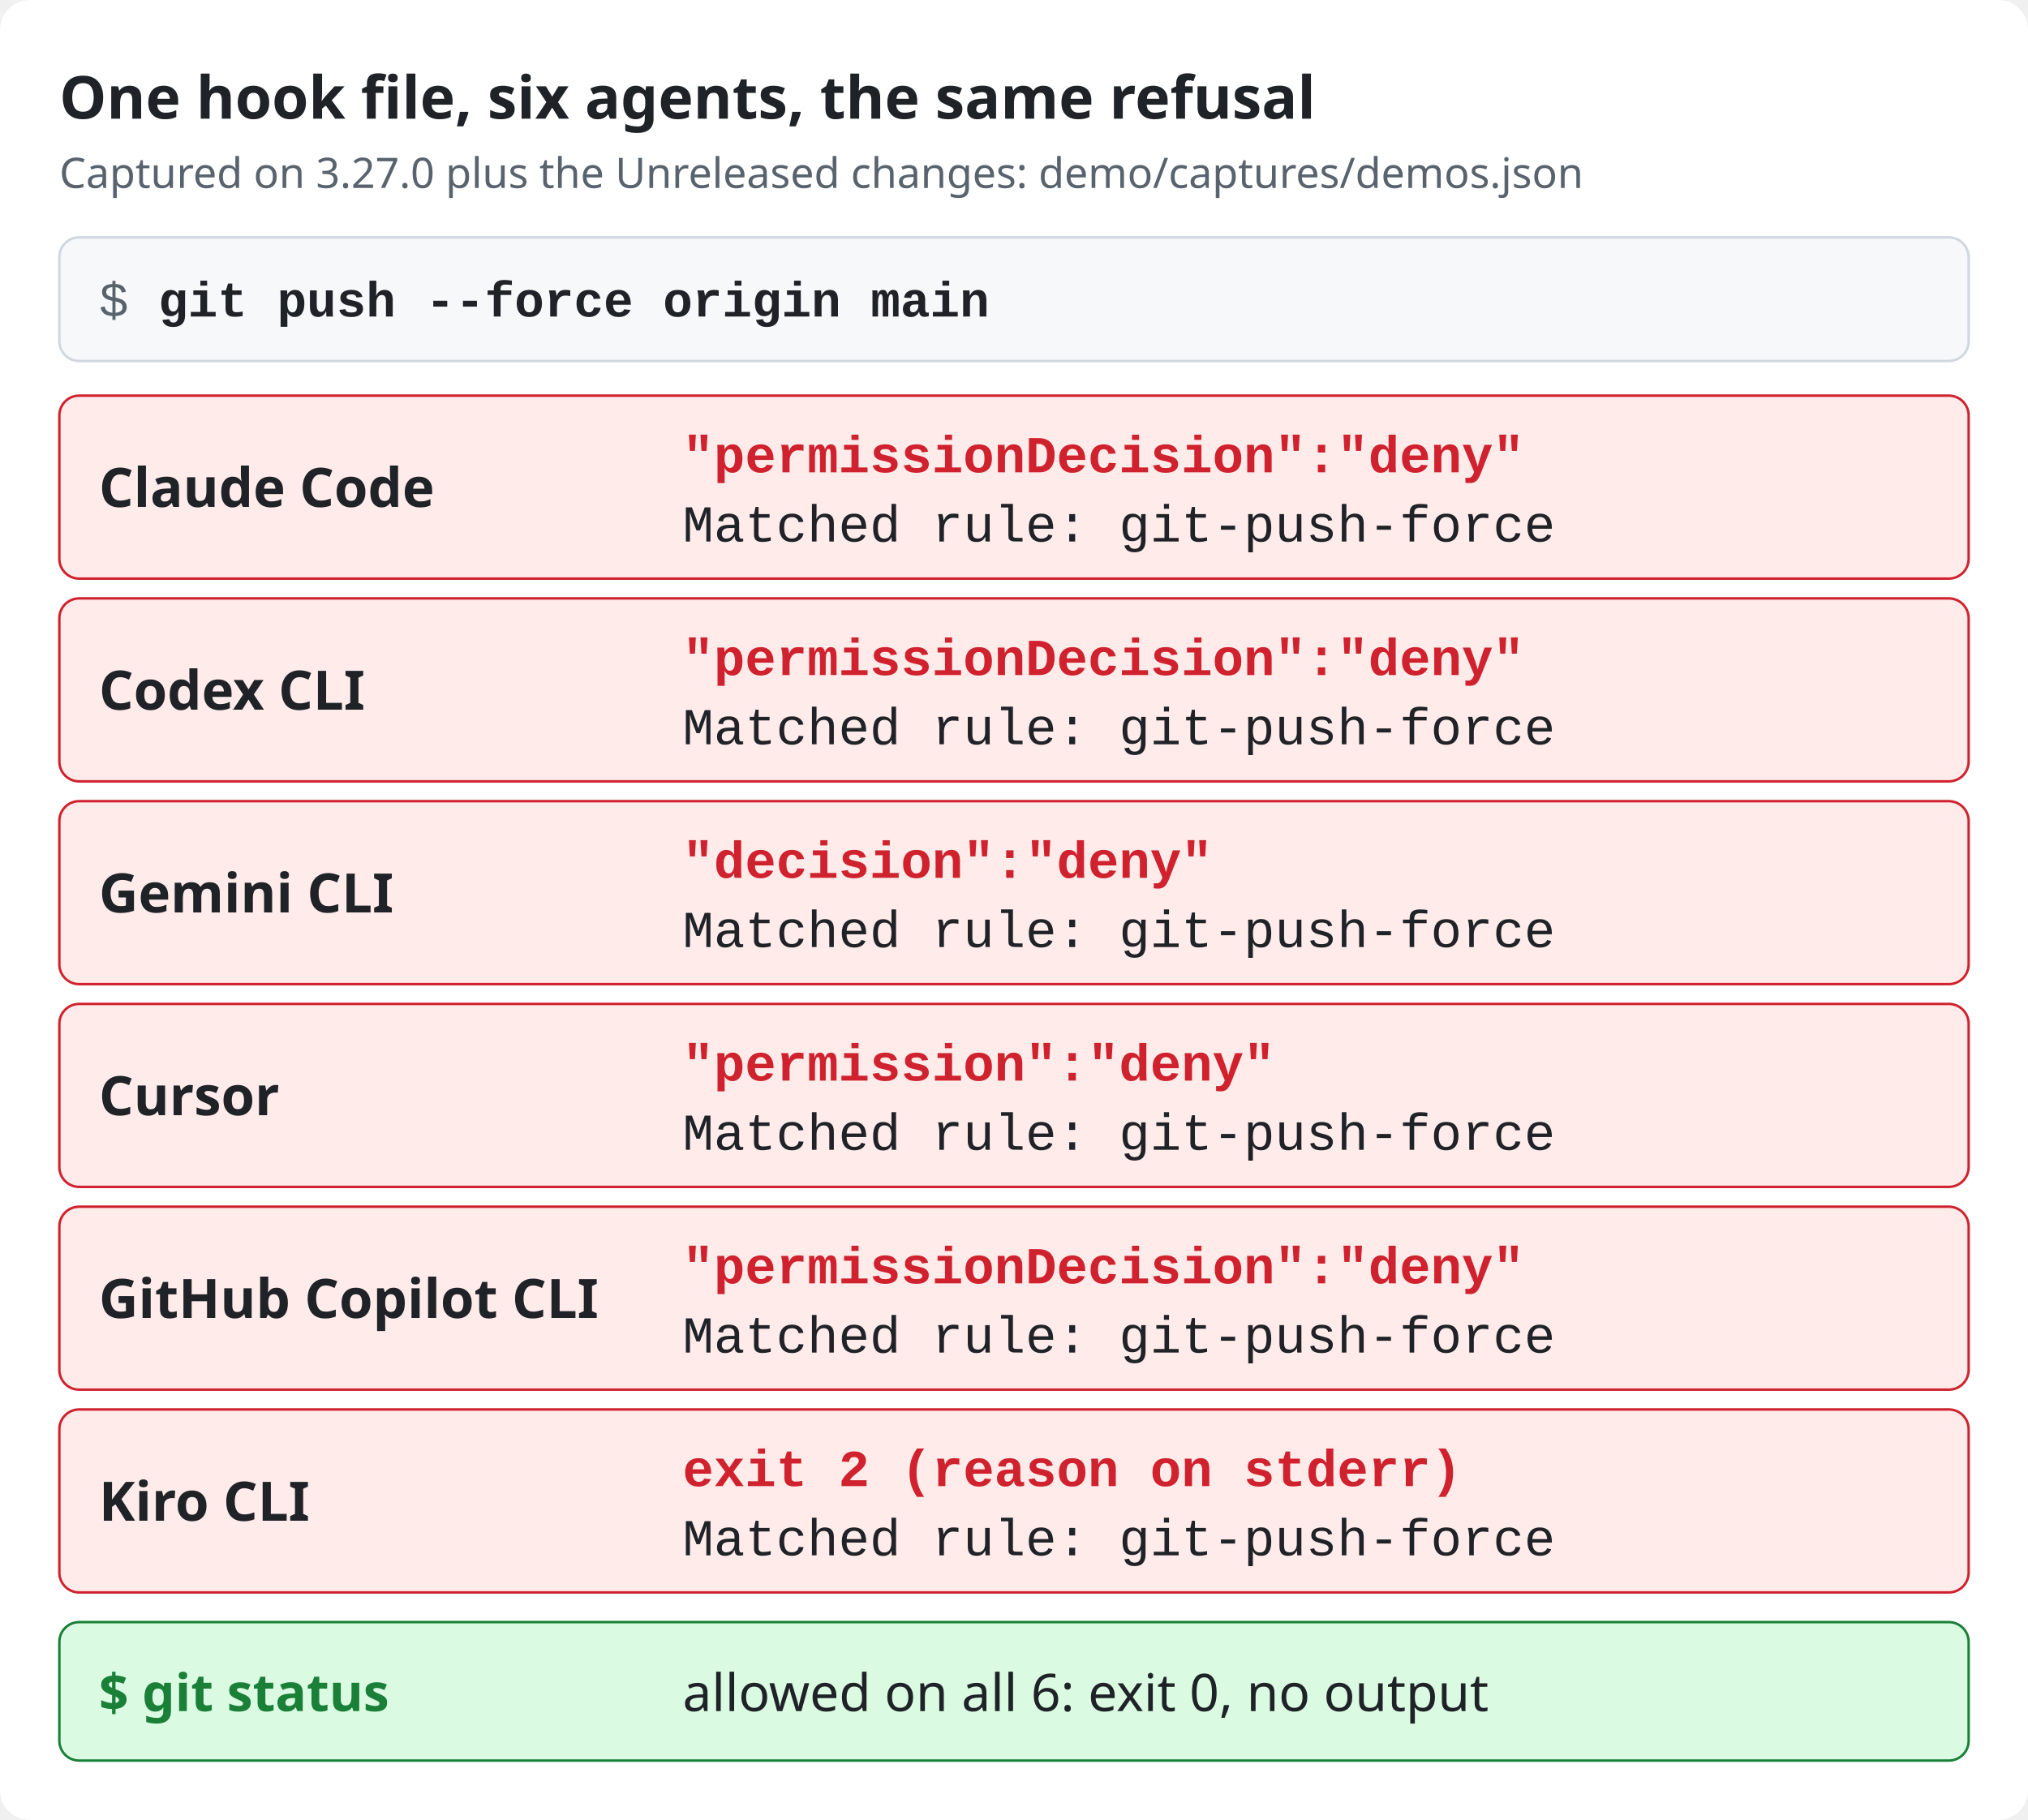
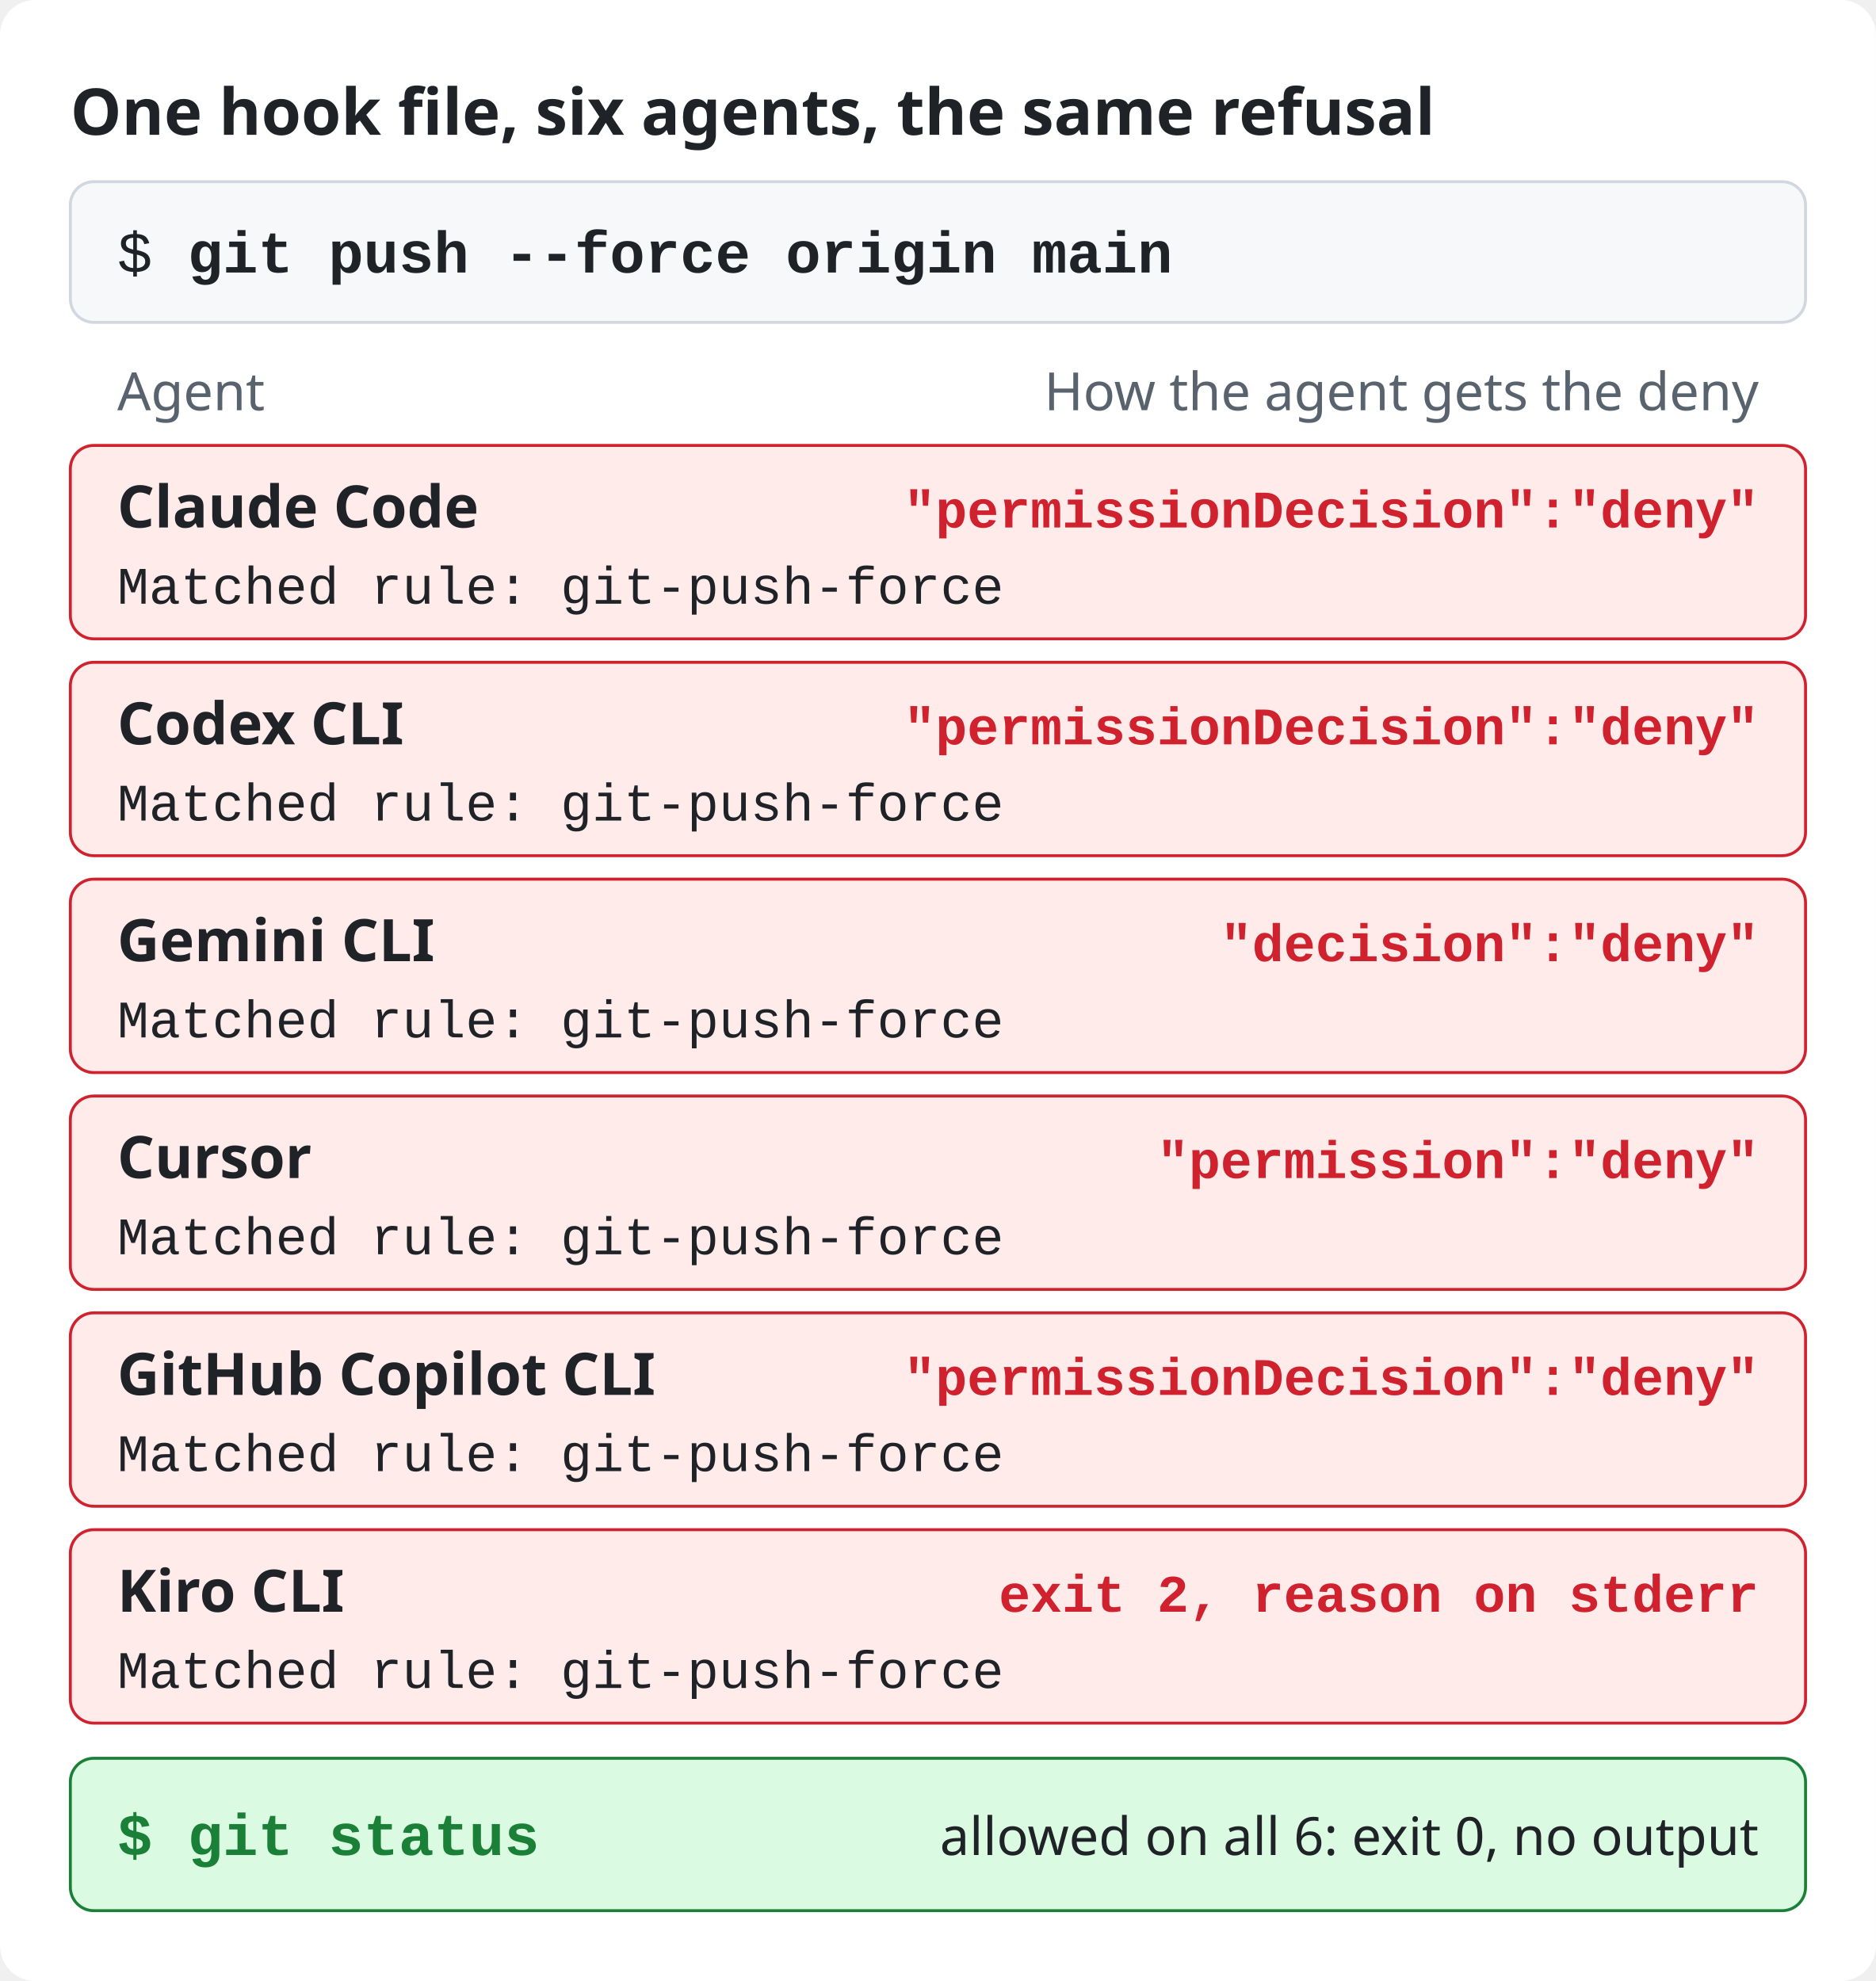
- <svg xmlns="http://www.w3.org/2000/svg" viewBox="0 0 820 736" width="820" height="736" role="img" aria-labelledby="title desc">
-   <style>text{font-family:-apple-system,BlinkMacSystemFont,"Segoe UI","Noto Sans",Helvetica,Arial,sans-serif}.mono{font-family:ui-monospace,SFMono-Regular,"SF Mono",Menlo,Consolas,"Liberation Mono",monospace}.b{font-weight:600}.bg{fill:#ffffff}.panel{fill:#f6f8fa;stroke:#d0d7de}.rule{stroke:#d0d7de}.tx{fill:#1f2328}.mute{fill:#59636e}.deny{fill:#cf222e}.deny-bg{fill:#ffebe9;stroke:#cf222e}.ok{fill:#1a7f37}.ok-bg{fill:#dafbe1;stroke:#1a7f37}.accent{fill:#0969da}.accent-bg{fill:#ddf4ff;stroke:#0969da}.warn{fill:#9a6700}.warn-bg{fill:#fff8c5;stroke:#9a6700}.arrow{stroke:#59636e;fill:none}.head{fill:#59636e}@media (prefers-color-scheme:dark){.bg{fill:#0d1117}.panel{fill:#161b22;stroke:#3d444d}.rule{stroke:#3d444d}.tx{fill:#f0f6fc}.mute{fill:#9198a1}.deny{fill:#ff7b72}.deny-bg{fill:#3d1214;stroke:#ff7b72}.ok{fill:#3fb950}.ok-bg{fill:#12301c;stroke:#3fb950}.accent{fill:#4493f8}.accent-bg{fill:#0c2d5a;stroke:#4493f8}.warn{fill:#d29922}.warn-bg{fill:#3a2a07;stroke:#d29922}.arrow{stroke:#9198a1;fill:none}.head{fill:#9198a1}}</style>
-   <rect x="0" y="0" width="820" height="736" rx="12" class="bg" />
-   <text x="24" y="48" font-size="24" class="tx b" xml:space="preserve">One hook file, six agents, the same refusal</text>
-   <text x="24" y="76" font-size="17" class="mute" xml:space="preserve">Captured on 3.27.0 plus the Unreleased changes: demo/captures/demos.json</text>
-   <rect x="24" y="96" width="772" height="50" rx="8" class="panel" />
-   <text x="40" y="128" font-size="20" class="mute mono" xml:space="preserve">$ </text>
-   <text x="64" y="128" font-size="20" class="tx mono b" xml:space="preserve">git push --force origin main</text>
-   <rect x="24" y="160" width="772" height="74" rx="8" class="deny-bg" />
-   <text x="40" y="205" font-size="22" class="tx b" xml:space="preserve">Claude Code</text>
-   <text x="276" y="191" font-size="21" class="deny mono b" xml:space="preserve">"permissionDecision":"deny"</text>
-   <text x="276" y="219" font-size="21" class="tx mono" xml:space="preserve">Matched rule: git-push-force</text>
-   <rect x="24" y="242" width="772" height="74" rx="8" class="deny-bg" />
-   <text x="40" y="287" font-size="22" class="tx b" xml:space="preserve">Codex CLI</text>
-   <text x="276" y="273" font-size="21" class="deny mono b" xml:space="preserve">"permissionDecision":"deny"</text>
-   <text x="276" y="301" font-size="21" class="tx mono" xml:space="preserve">Matched rule: git-push-force</text>
-   <rect x="24" y="324" width="772" height="74" rx="8" class="deny-bg" />
-   <text x="40" y="369" font-size="22" class="tx b" xml:space="preserve">Gemini CLI</text>
-   <text x="276" y="355" font-size="21" class="deny mono b" xml:space="preserve">"decision":"deny"</text>
-   <text x="276" y="383" font-size="21" class="tx mono" xml:space="preserve">Matched rule: git-push-force</text>
-   <rect x="24" y="406" width="772" height="74" rx="8" class="deny-bg" />
-   <text x="40" y="451" font-size="22" class="tx b" xml:space="preserve">Cursor</text>
-   <text x="276" y="437" font-size="21" class="deny mono b" xml:space="preserve">"permission":"deny"</text>
-   <text x="276" y="465" font-size="21" class="tx mono" xml:space="preserve">Matched rule: git-push-force</text>
-   <rect x="24" y="488" width="772" height="74" rx="8" class="deny-bg" />
-   <text x="40" y="533" font-size="22" class="tx b" xml:space="preserve">GitHub Copilot CLI</text>
-   <text x="276" y="519" font-size="21" class="deny mono b" xml:space="preserve">"permissionDecision":"deny"</text>
-   <text x="276" y="547" font-size="21" class="tx mono" xml:space="preserve">Matched rule: git-push-force</text>
-   <rect x="24" y="570" width="772" height="74" rx="8" class="deny-bg" />
-   <text x="40" y="615" font-size="22" class="tx b" xml:space="preserve">Kiro CLI</text>
-   <text x="276" y="601" font-size="21" class="deny mono b" xml:space="preserve">exit 2 (reason on stderr)</text>
-   <text x="276" y="629" font-size="21" class="tx mono" xml:space="preserve">Matched rule: git-push-force</text>
-   <rect x="24" y="656" width="772" height="56" rx="8" class="ok-bg" />
-   <text x="40" y="692" font-size="21" class="ok b" xml:space="preserve">$ git status</text>
-   <text x="276" y="692" font-size="21" class="tx" xml:space="preserve">allowed on all 6: exit 0, no output</text>
+ <svg xmlns="http://www.w3.org/2000/svg" viewBox="0 0 640 676" width="640" height="676" role="img" aria-labelledby="title desc">
+   <style>text{font-family:-apple-system,BlinkMacSystemFont,"Segoe UI","Noto Sans",Helvetica,Arial,sans-serif}.mono{font-family:ui-monospace,SFMono-Regular,"SF Mono",Menlo,Consolas,"Liberation Mono",monospace}.b{font-weight:600}.bg{fill:#ffffff}.panel{fill:#f6f8fa;stroke:#d0d7de}.rule{stroke:#d0d7de}.tx{fill:#1f2328}.mute{fill:#59636e}.deny{fill:#cf222e}.deny-bg{fill:#ffebe9;stroke:#cf222e}.ok{fill:#1a7f37}.ok-bg{fill:#dafbe1;stroke:#1a7f37}.accent{fill:#0969da}.accent-bg{fill:#ddf4ff;stroke:#0969da}.warn{fill:#9a6700}.warn-bg{fill:#fff8c5;stroke:#9a6700}.arrow{stroke:#59636e;fill:none}.head{fill:#59636e}@media (prefers-color-scheme:dark){.bg{fill:#0d1117}.panel{fill:#161b22;stroke:#3d444d}.rule{stroke:#3d444d}.tx{fill:#f0f6fc}.mute{fill:#9198a1}.deny{fill:#ff7b72}.deny-bg{fill:#3d1214;stroke:#ff7b72}.ok{fill:#3fb950}.ok-bg{fill:#12301c;stroke:#3fb950}.accent{fill:#58a6ff}.accent-bg{fill:#0c2d5a;stroke:#58a6ff}.warn{fill:#d29922}.warn-bg{fill:#3a2a07;stroke:#d29922}.arrow{stroke:#9198a1;fill:none}.head{fill:#9198a1}}</style>
+   <rect x="0" y="0" width="640" height="676" rx="12" class="bg" />
+   <text x="24" y="46" font-size="22" class="tx b" xml:space="preserve">One hook file, six agents, the same refusal</text>
+   <rect x="24" y="62" width="592" height="48" rx="8" class="panel" />
+   <text x="40" y="93" font-size="20" class="tx mono" xml:space="preserve">$ <tspan class="b">git push --force origin main</tspan>
+   </text>
+   <text x="40" y="140" font-size="18" class="mute" xml:space="preserve">Agent</text>
+   <text x="600" y="140" font-size="18" class="mute" text-anchor="end" xml:space="preserve">How the agent gets the deny</text>
+   <rect x="24" y="152" width="592" height="66" rx="8" class="deny-bg" />
+   <text x="40" y="180" font-size="20" class="tx b" xml:space="preserve">Claude Code</text>
+   <text x="600" y="180" font-size="18" class="deny mono b" text-anchor="end" xml:space="preserve">"permissionDecision":"deny"</text>
+   <text x="40" y="206" font-size="18" class="tx mono" xml:space="preserve">Matched rule: git-push-force</text>
+   <rect x="24" y="226" width="592" height="66" rx="8" class="deny-bg" />
+   <text x="40" y="254" font-size="20" class="tx b" xml:space="preserve">Codex CLI</text>
+   <text x="600" y="254" font-size="18" class="deny mono b" text-anchor="end" xml:space="preserve">"permissionDecision":"deny"</text>
+   <text x="40" y="280" font-size="18" class="tx mono" xml:space="preserve">Matched rule: git-push-force</text>
+   <rect x="24" y="300" width="592" height="66" rx="8" class="deny-bg" />
+   <text x="40" y="328" font-size="20" class="tx b" xml:space="preserve">Gemini CLI</text>
+   <text x="600" y="328" font-size="18" class="deny mono b" text-anchor="end" xml:space="preserve">"decision":"deny"</text>
+   <text x="40" y="354" font-size="18" class="tx mono" xml:space="preserve">Matched rule: git-push-force</text>
+   <rect x="24" y="374" width="592" height="66" rx="8" class="deny-bg" />
+   <text x="40" y="402" font-size="20" class="tx b" xml:space="preserve">Cursor</text>
+   <text x="600" y="402" font-size="18" class="deny mono b" text-anchor="end" xml:space="preserve">"permission":"deny"</text>
+   <text x="40" y="428" font-size="18" class="tx mono" xml:space="preserve">Matched rule: git-push-force</text>
+   <rect x="24" y="448" width="592" height="66" rx="8" class="deny-bg" />
+   <text x="40" y="476" font-size="20" class="tx b" xml:space="preserve">GitHub Copilot CLI</text>
+   <text x="600" y="476" font-size="18" class="deny mono b" text-anchor="end" xml:space="preserve">"permissionDecision":"deny"</text>
+   <text x="40" y="502" font-size="18" class="tx mono" xml:space="preserve">Matched rule: git-push-force</text>
+   <rect x="24" y="522" width="592" height="66" rx="8" class="deny-bg" />
+   <text x="40" y="550" font-size="20" class="tx b" xml:space="preserve">Kiro CLI</text>
+   <text x="600" y="550" font-size="18" class="deny mono b" text-anchor="end" xml:space="preserve">exit 2, reason on stderr</text>
+   <text x="40" y="576" font-size="18" class="tx mono" xml:space="preserve">Matched rule: git-push-force</text>
+   <rect x="24" y="600" width="592" height="52" rx="8" class="ok-bg" />
+   <text x="40" y="633" font-size="20" class="ok mono b" xml:space="preserve">$ git status</text>
+   <text x="600" y="633" font-size="18" class="tx" text-anchor="end" xml:space="preserve">allowed on all 6: exit 0, no output</text>
</svg>
